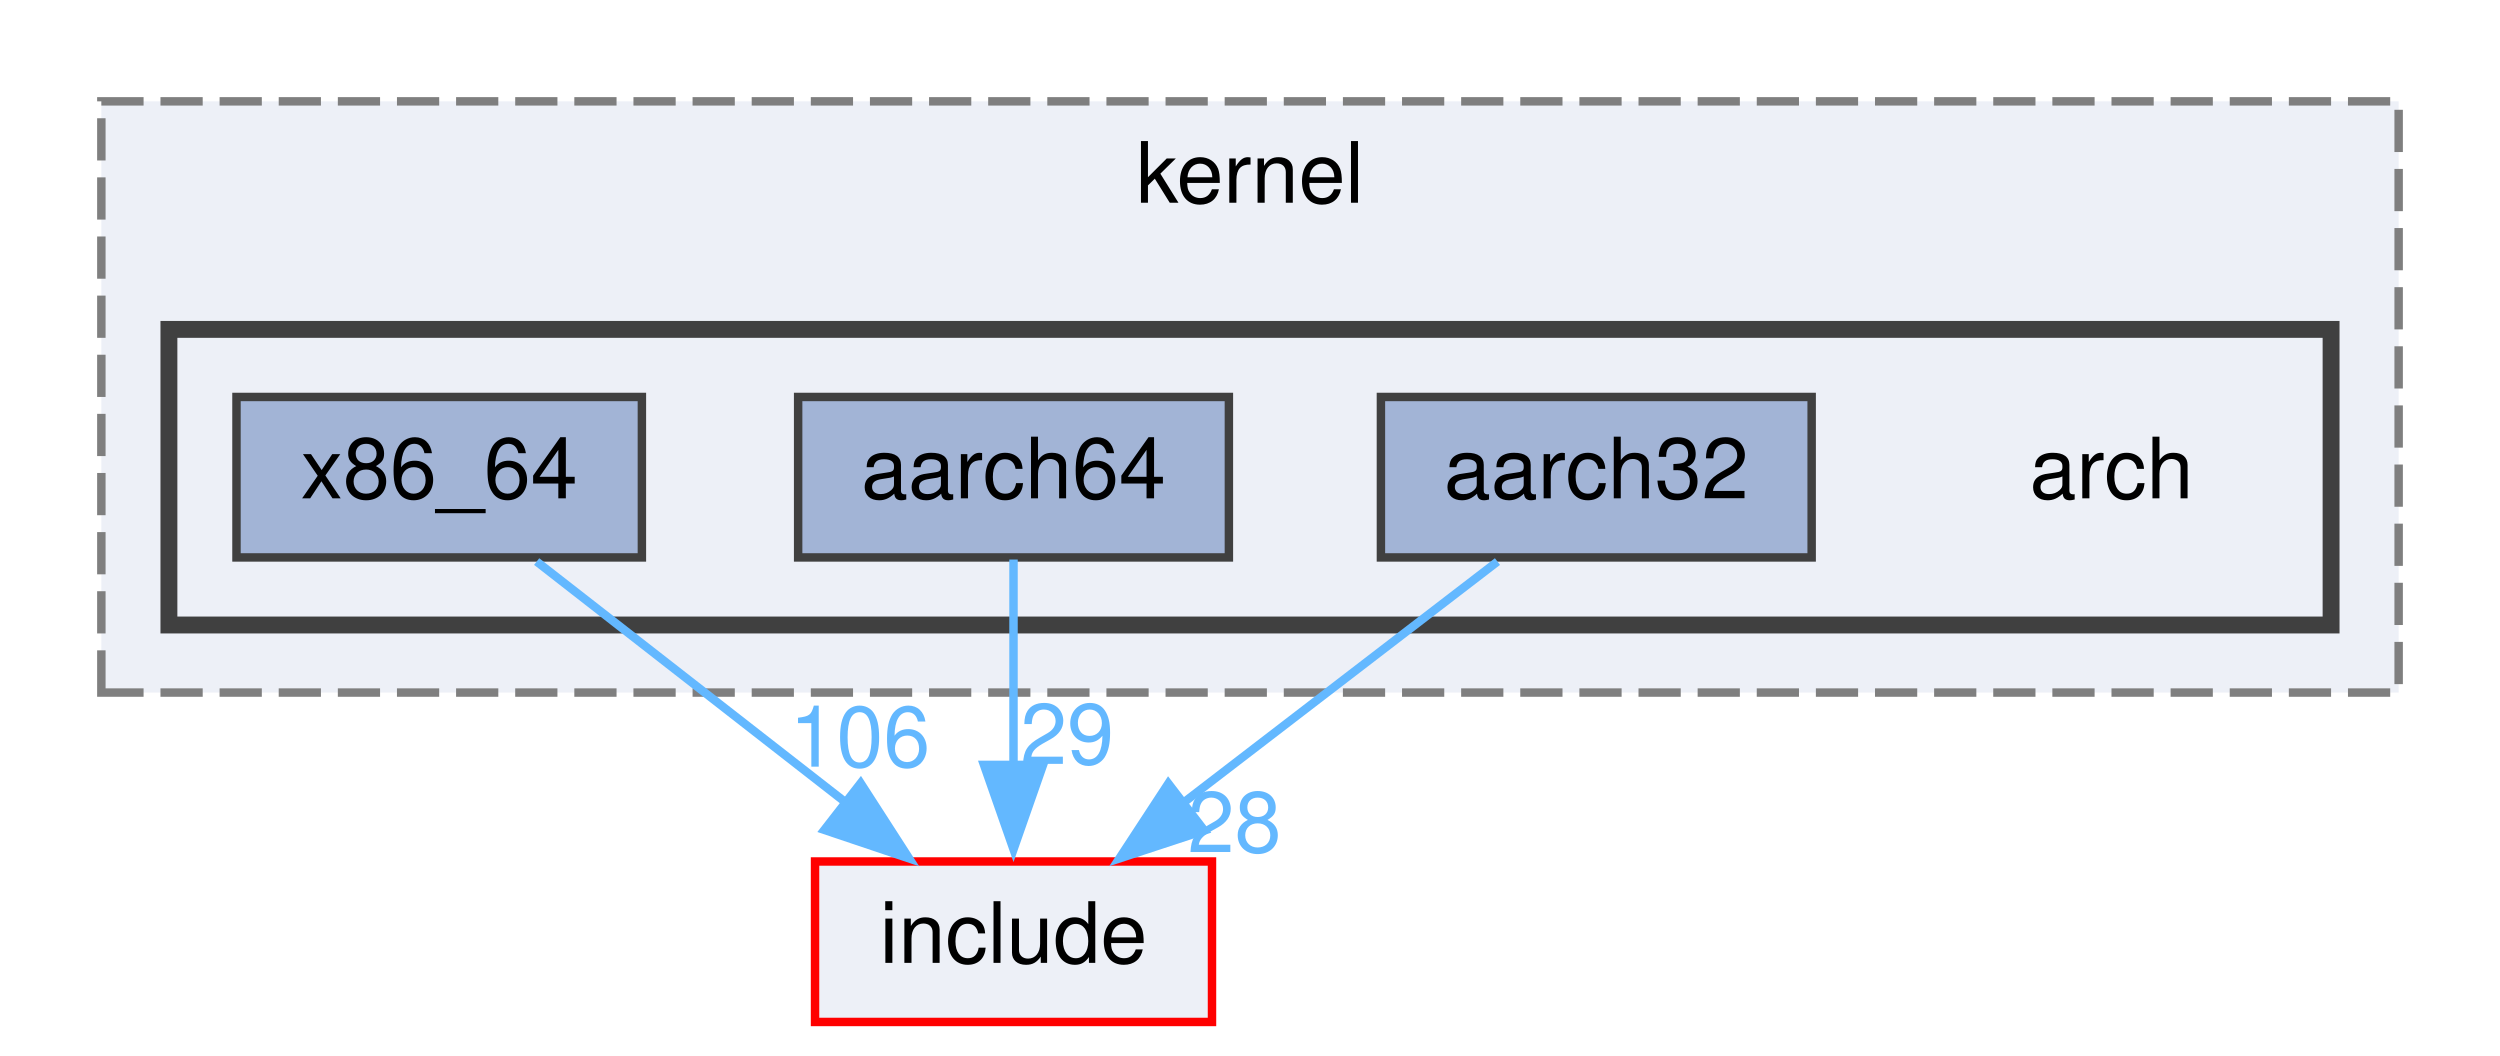
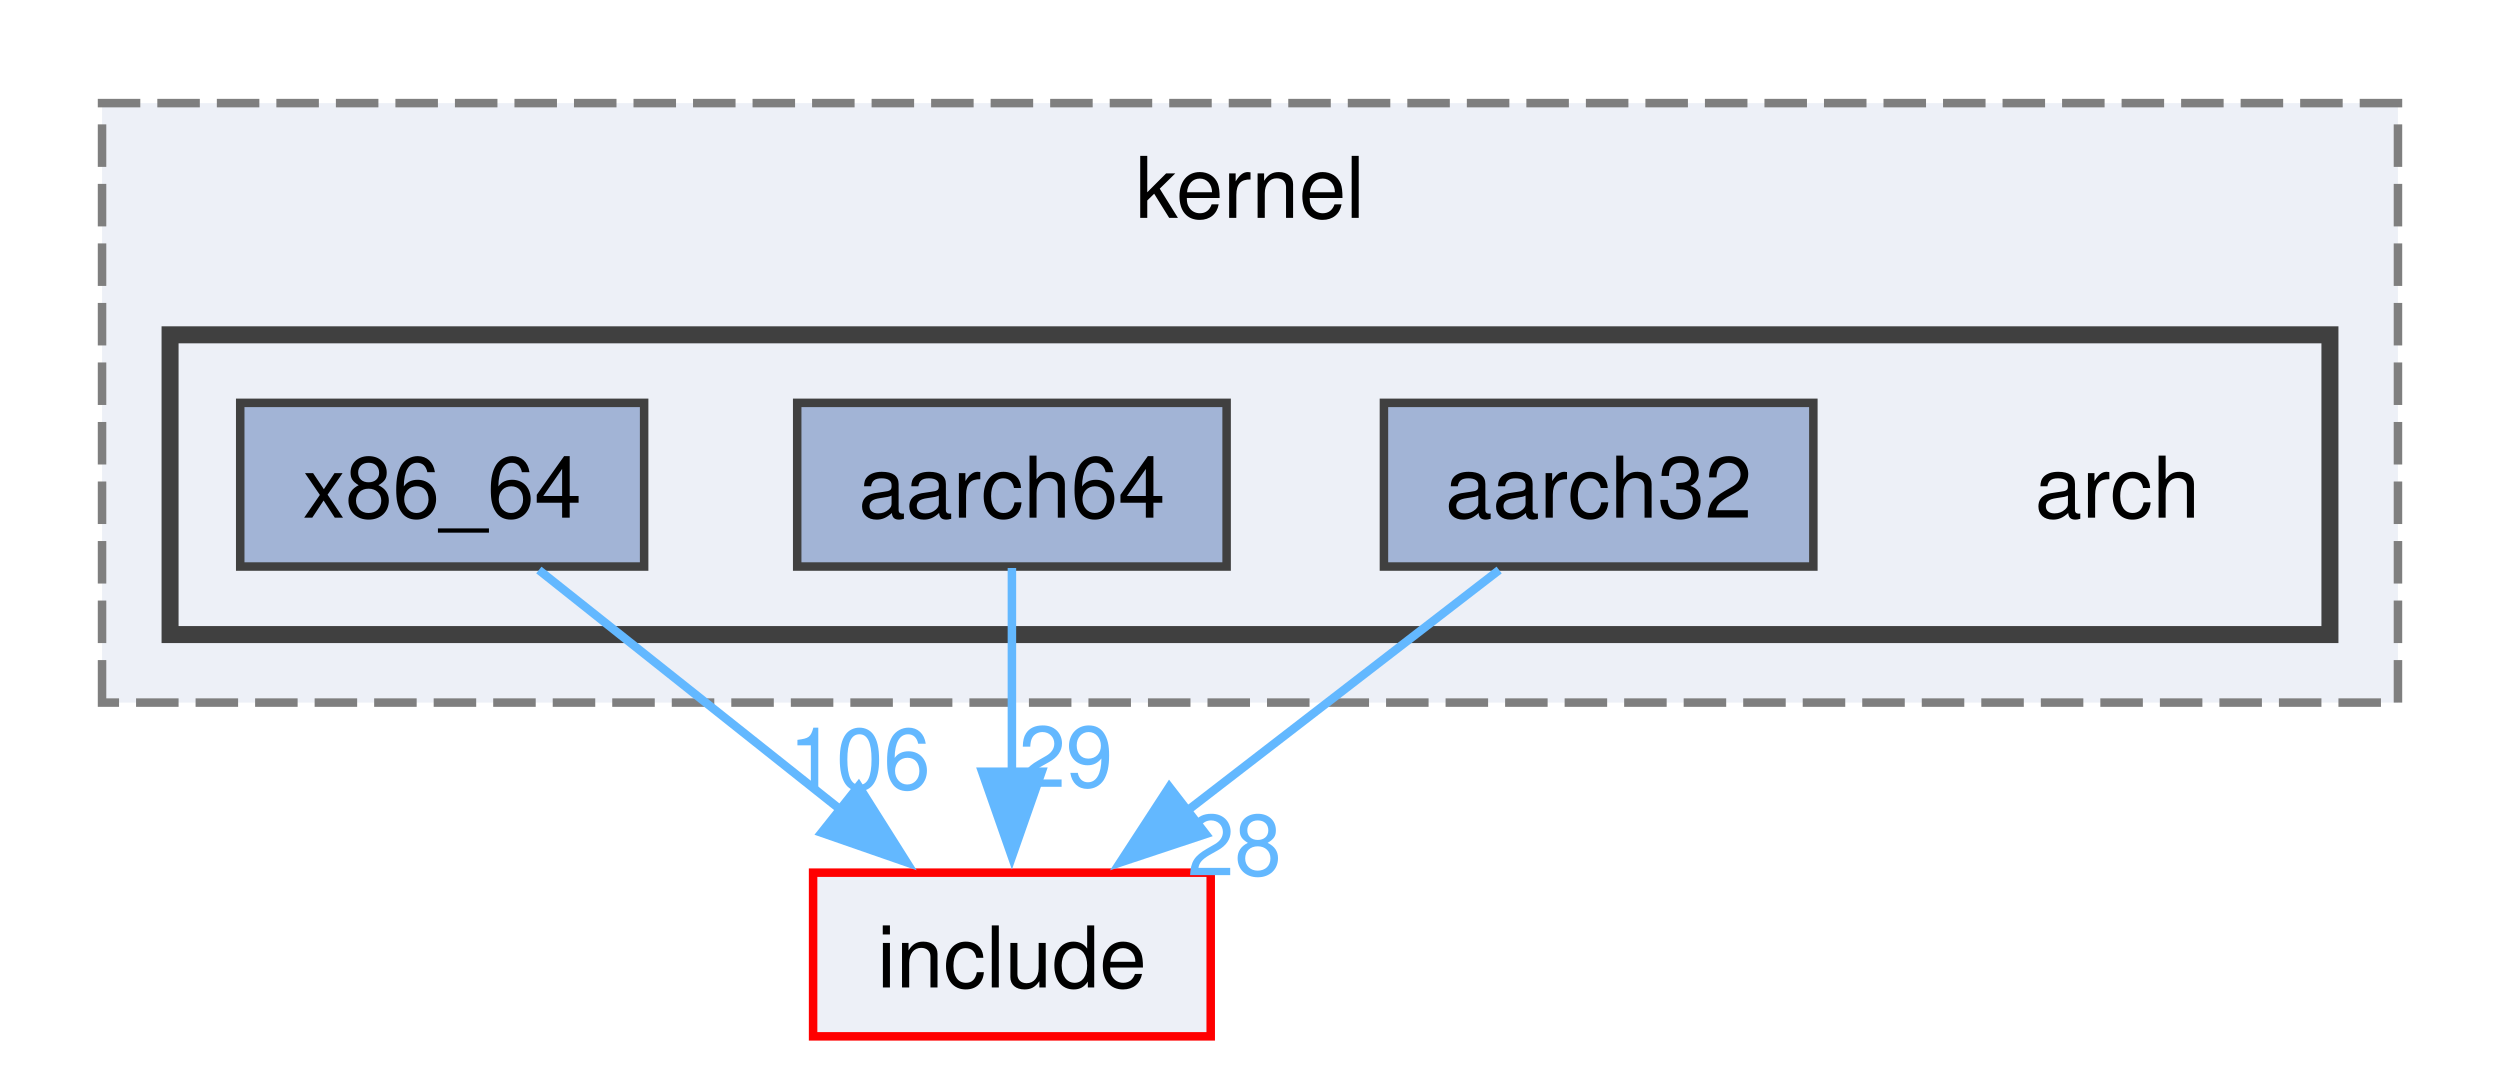
- <svg xmlns="http://www.w3.org/2000/svg" xmlns:xlink="http://www.w3.org/1999/xlink" width="296pt" height="125pt" viewBox="0.00 0.00 296.00 125.00">
-   <g id="graph0" class="graph" transform="scale(1 1) rotate(0) translate(4 121)">
+ <svg xmlns="http://www.w3.org/2000/svg" xmlns:xlink="http://www.w3.org/1999/xlink" width="294pt" height="126pt" viewBox="0.00 0.00 294.00 125.75">
+   <g id="graph0" class="graph" transform="scale(1 1) rotate(0) translate(4 121.75)">
    <g id="clust1" class="cluster">
      <g id="a_clust1">
        <a xlink:href="dir_cbd7f246bdf7dc0a50281a272327e6ed.html" target="_top" xlink:title="kernel">
-           <polygon fill="#edf0f7" stroke="#7f7f7f" stroke-dasharray="5,2" points="8,-39 8,-109 280,-109 280,-39 8,-39" />
-           <text text-anchor="middle" x="144" y="-97" font-family="Helvetica,sans-Serif" font-size="10.00">kernel</text>
+           <polygon fill="#edf0f7" stroke="#7f7f7f" stroke-dasharray="5,2" points="8,-39.25 8,-109.75 278,-109.75 278,-39.25 8,-39.25" />
+           <text text-anchor="middle" x="143" y="-96.25" font-family="Helvetica,sans-Serif" font-size="10.00">kernel</text>
        </a>
      </g>
    </g>
    <g id="clust2" class="cluster">
      <g id="a_clust2">
        <a xlink:href="dir_76e3dd4d2fa719e8d3b096e9aa563982.html" target="_top">
-           <polygon fill="#edf0f7" stroke="#404040" stroke-width="2" points="16,-47 16,-82 272,-82 272,-47 16,-47" />
+           <polygon fill="#edf0f7" stroke="#404040" stroke-width="2" points="16,-47.25 16,-82.5 270,-82.5 270,-47.25 16,-47.25" />
        </a>
      </g>
    </g>
    <g id="node1" class="node">
-       <text text-anchor="middle" x="246" y="-62" font-family="Helvetica,sans-Serif" font-size="10.00">arch</text>
+       <text text-anchor="middle" x="245" y="-61" font-family="Helvetica,sans-Serif" font-size="10.00">arch</text>
    </g>
    <g id="node2" class="node">
      <g id="a_node2">
        <a xlink:href="dir_164d9d2f5b0c525076e27a6a92d62d00.html" target="_top" xlink:title="aarch32">
-           <polygon fill="#a2b4d6" stroke="#404040" points="210.5,-74 159.5,-74 159.5,-55 210.5,-55 210.5,-74" />
-           <text text-anchor="middle" x="185" y="-62" font-family="Helvetica,sans-Serif" font-size="10.00">aarch32</text>
+           <polygon fill="#a2b4d6" stroke="#404040" points="209.25,-74.5 158.75,-74.5 158.75,-55.25 209.25,-55.25 209.25,-74.5" />
+           <text text-anchor="middle" x="184" y="-61" font-family="Helvetica,sans-Serif" font-size="10.00">aarch32</text>
        </a>
      </g>
    </g>
    <g id="node5" class="node">
      <g id="a_node5">
        <a xlink:href="dir_d44c64559bbebec7f509842c48db8b23.html" target="_top" xlink:title="include">
-           <polygon fill="#edf0f7" stroke="red" points="139.5,-19 92.5,-19 92.5,0 139.5,0 139.5,-19" />
-           <text text-anchor="middle" x="116" y="-7" font-family="Helvetica,sans-Serif" font-size="10.00">include</text>
+           <polygon fill="#edf0f7" stroke="red" points="138.38,-19.25 91.62,-19.25 91.62,0 138.38,0 138.38,-19.25" />
+           <text text-anchor="middle" x="115" y="-5.75" font-family="Helvetica,sans-Serif" font-size="10.00">include</text>
        </a>
      </g>
    </g>
    <g id="edge1" class="edge">
      <g id="a_edge1">
        <a xlink:href="dir_000000_000039.html" target="_top">
-           <path fill="none" stroke="#63b8ff" d="M173.3,-54.51C163.12,-46.7 148.17,-35.21 136.08,-25.93" />
-           <polygon fill="#63b8ff" stroke="#63b8ff" points="138.59,-22.67 128.53,-19.36 134.33,-28.23 138.59,-22.67" />
+           <path fill="none" stroke="#63b8ff" d="M172.3,-54.84C162.22,-47.07 147.46,-35.67 135.44,-26.4" />
+           <polygon fill="#63b8ff" stroke="#63b8ff" points="137.79,-23.79 127.73,-20.45 133.51,-29.33 137.79,-23.79" />
        </a>
      </g>
      <g id="a_edge1-headlabel">
        <a xlink:href="dir_000000_000039.html" target="_top" xlink:title="28">
-           <text text-anchor="middle" x="142.17" y="-20.11" font-family="Helvetica,sans-Serif" font-size="10.00" fill="#63b8ff">28</text>
+           <text text-anchor="middle" x="141.17" y="-18.94" font-family="Helvetica,sans-Serif" font-size="10.00" fill="#63b8ff">28</text>
        </a>
      </g>
    </g>
    <g id="node3" class="node">
      <g id="a_node3">
        <a xlink:href="dir_0acad8e611f5f3679e26f7f6ddf45d1c.html" target="_top" xlink:title="aarch64">
-           <polygon fill="#a2b4d6" stroke="#404040" points="141.5,-74 90.5,-74 90.5,-55 141.5,-55 141.5,-74" />
-           <text text-anchor="middle" x="116" y="-62" font-family="Helvetica,sans-Serif" font-size="10.00">aarch64</text>
+           <polygon fill="#a2b4d6" stroke="#404040" points="140.25,-74.5 89.75,-74.5 89.75,-55.25 140.25,-55.25 140.25,-74.5" />
+           <text text-anchor="middle" x="115" y="-61" font-family="Helvetica,sans-Serif" font-size="10.00">aarch64</text>
        </a>
      </g>
    </g>
    <g id="edge2" class="edge">
      <g id="a_edge2">
        <a xlink:href="dir_000001_000039.html" target="_top">
-           <path fill="none" stroke="#63b8ff" d="M116,-54.75C116,-48.11 116,-38.73 116,-30.31" />
-           <polygon fill="#63b8ff" stroke="#63b8ff" points="119.5,-30.44 116,-20.44 112.5,-30.44 119.5,-30.44" />
+           <path fill="none" stroke="#63b8ff" d="M115,-55.08C115,-48.57 115,-39.42 115,-31.12" />
+           <polygon fill="#63b8ff" stroke="#63b8ff" points="118.5,-31.12 115,-21.12 111.5,-31.12 118.5,-31.12" />
        </a>
      </g>
      <g id="a_edge2-headlabel">
        <a xlink:href="dir_000001_000039.html" target="_top" xlink:title="29">
-           <text text-anchor="middle" x="122.34" y="-30.54" font-family="Helvetica,sans-Serif" font-size="10.00" fill="#63b8ff">29</text>
+           <text text-anchor="middle" x="121.34" y="-29.33" font-family="Helvetica,sans-Serif" font-size="10.00" fill="#63b8ff">29</text>
        </a>
      </g>
    </g>
    <g id="node4" class="node">
      <g id="a_node4">
        <a xlink:href="dir_7c4c796ec9937bed8074dafcec3d25e4.html" target="_top" xlink:title="x86_64">
-           <polygon fill="#a2b4d6" stroke="#404040" points="72,-74 24,-74 24,-55 72,-55 72,-74" />
-           <text text-anchor="middle" x="48" y="-62" font-family="Helvetica,sans-Serif" font-size="10.00">x86_64</text>
+           <polygon fill="#a2b4d6" stroke="#404040" points="71.75,-74.5 24.25,-74.5 24.25,-55.25 71.75,-55.25 71.75,-74.5" />
+           <text text-anchor="middle" x="48" y="-61" font-family="Helvetica,sans-Serif" font-size="10.00">x86_64</text>
        </a>
      </g>
    </g>
    <g id="edge3" class="edge">
      <g id="a_edge3">
        <a xlink:href="dir_000078_000039.html" target="_top">
-           <path fill="none" stroke="#63b8ff" d="M59.54,-54.51C69.56,-46.7 84.3,-35.21 96.21,-25.93" />
-           <polygon fill="#63b8ff" stroke="#63b8ff" points="97.9,-28.27 103.64,-19.36 93.6,-22.74 97.9,-28.27" />
+           <path fill="none" stroke="#63b8ff" d="M59.37,-54.84C69.05,-47.15 83.2,-35.9 94.81,-26.68" />
+           <polygon fill="#63b8ff" stroke="#63b8ff" points="96.97,-29.43 102.62,-20.47 92.61,-23.95 96.97,-29.43" />
        </a>
      </g>
      <g id="a_edge3-headlabel">
        <a xlink:href="dir_000078_000039.html" target="_top" xlink:title="106">
-           <text text-anchor="middle" x="97.81" y="-30.22" font-family="Helvetica,sans-Serif" font-size="10.00" fill="#63b8ff">106</text>
+           <text text-anchor="middle" x="97.1" y="-29.07" font-family="Helvetica,sans-Serif" font-size="10.00" fill="#63b8ff">106</text>
        </a>
      </g>
    </g>
  </g>
</svg>
